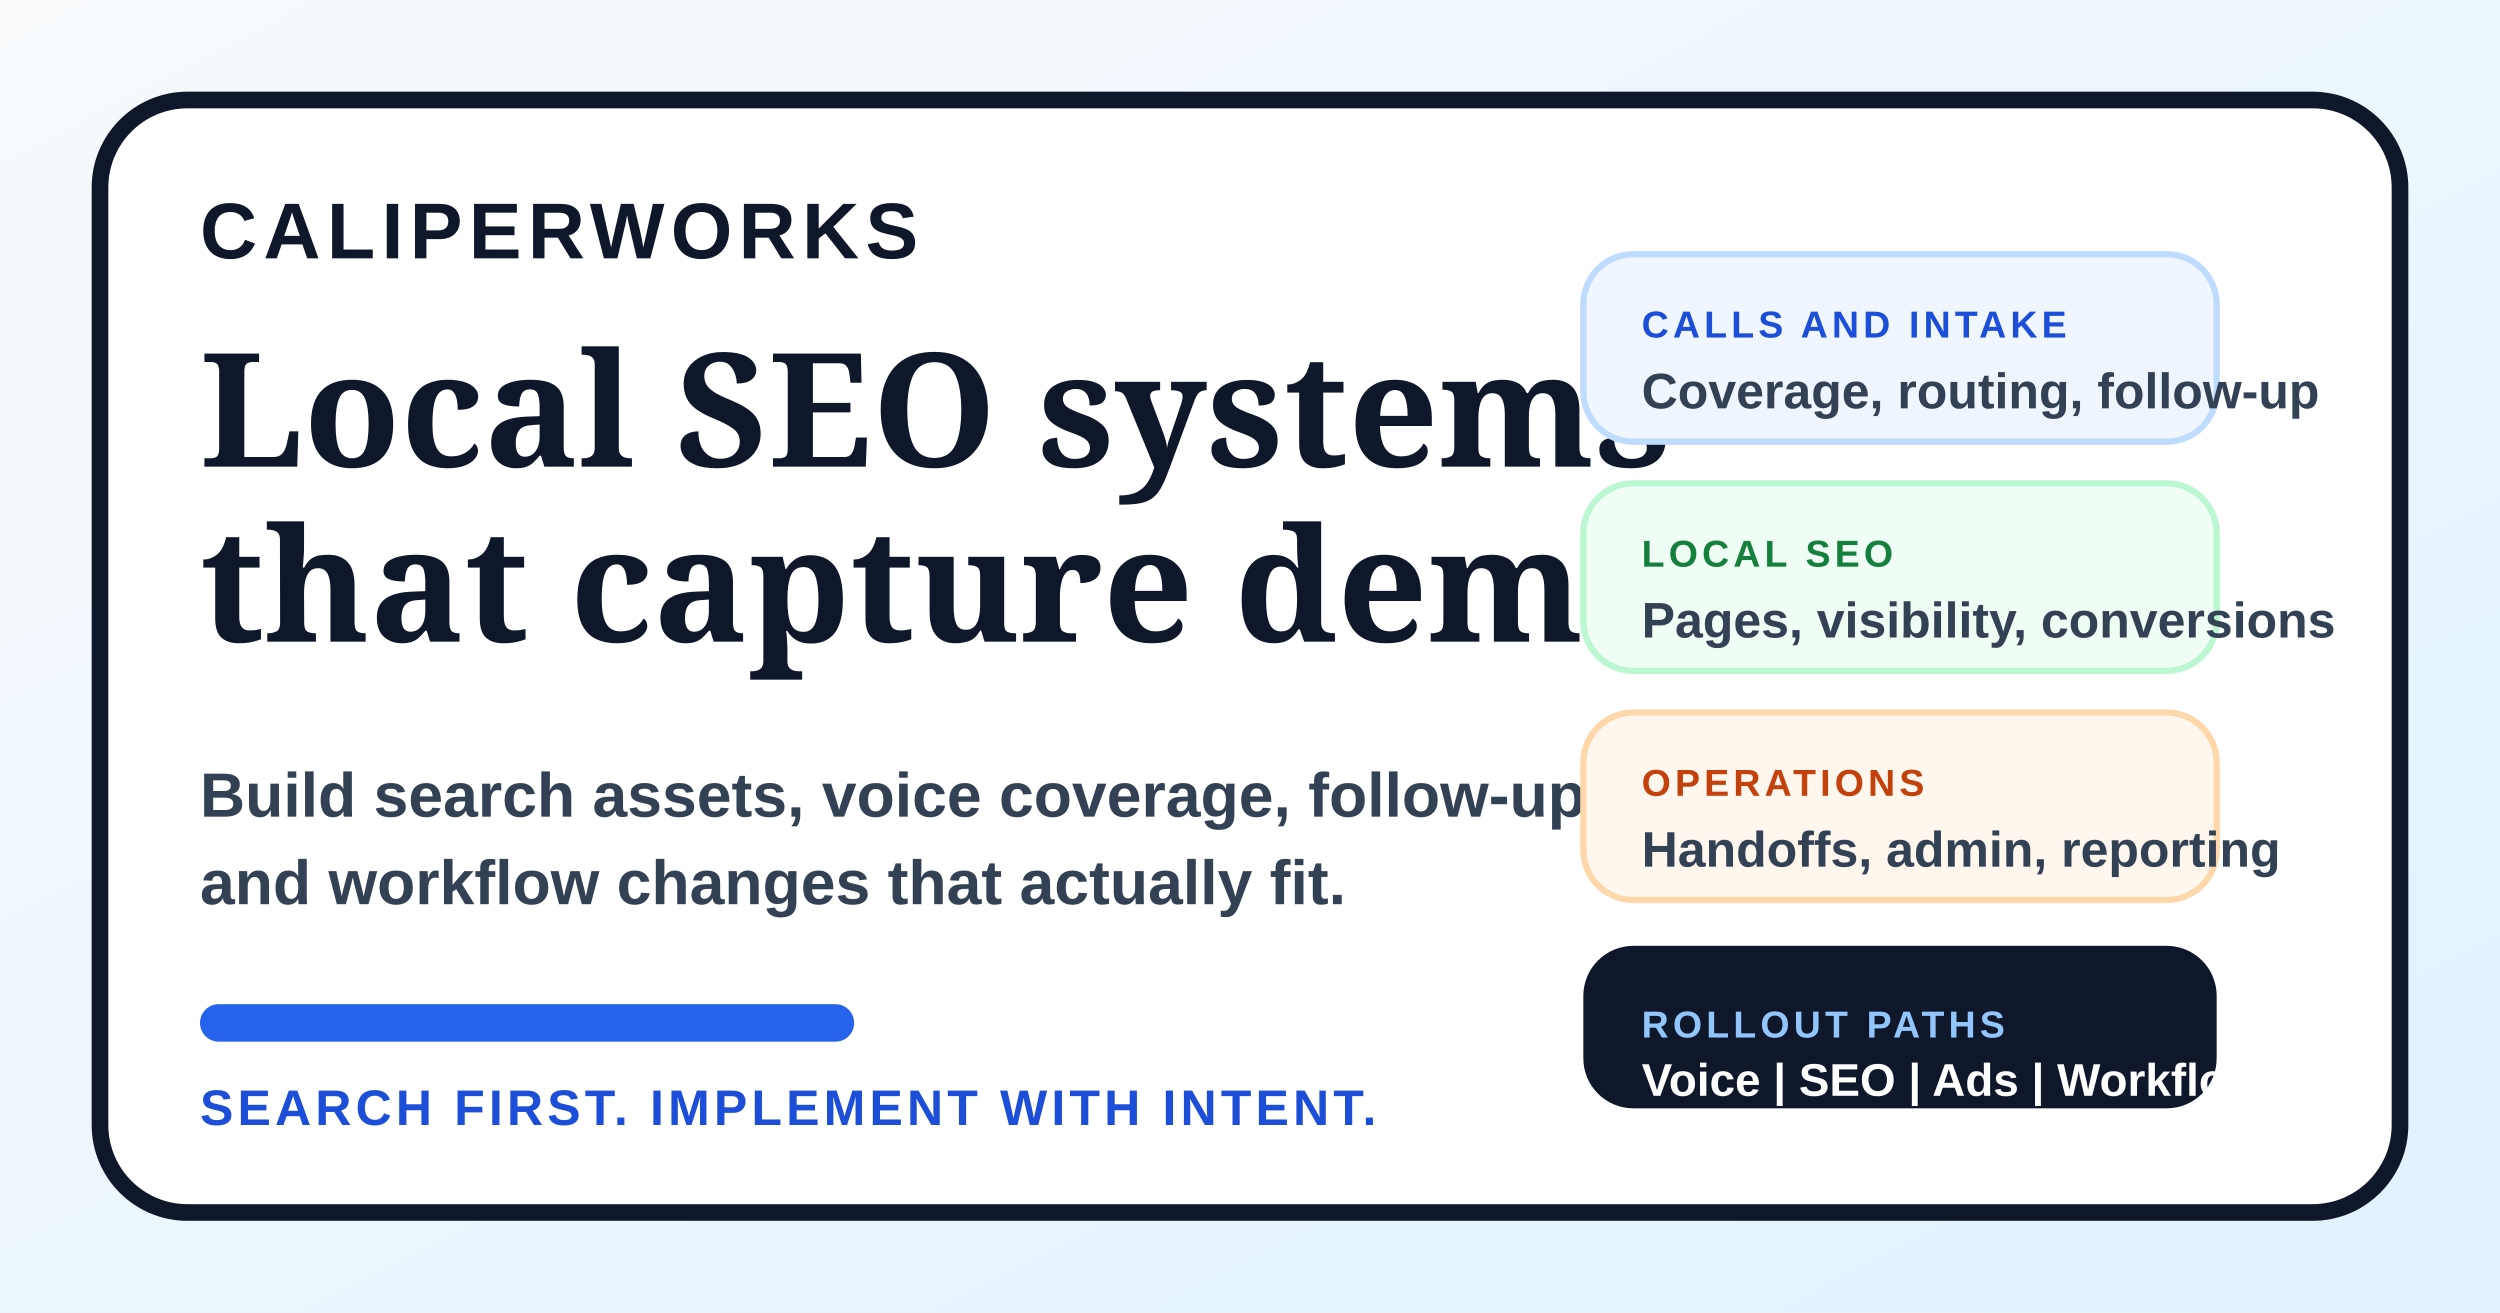
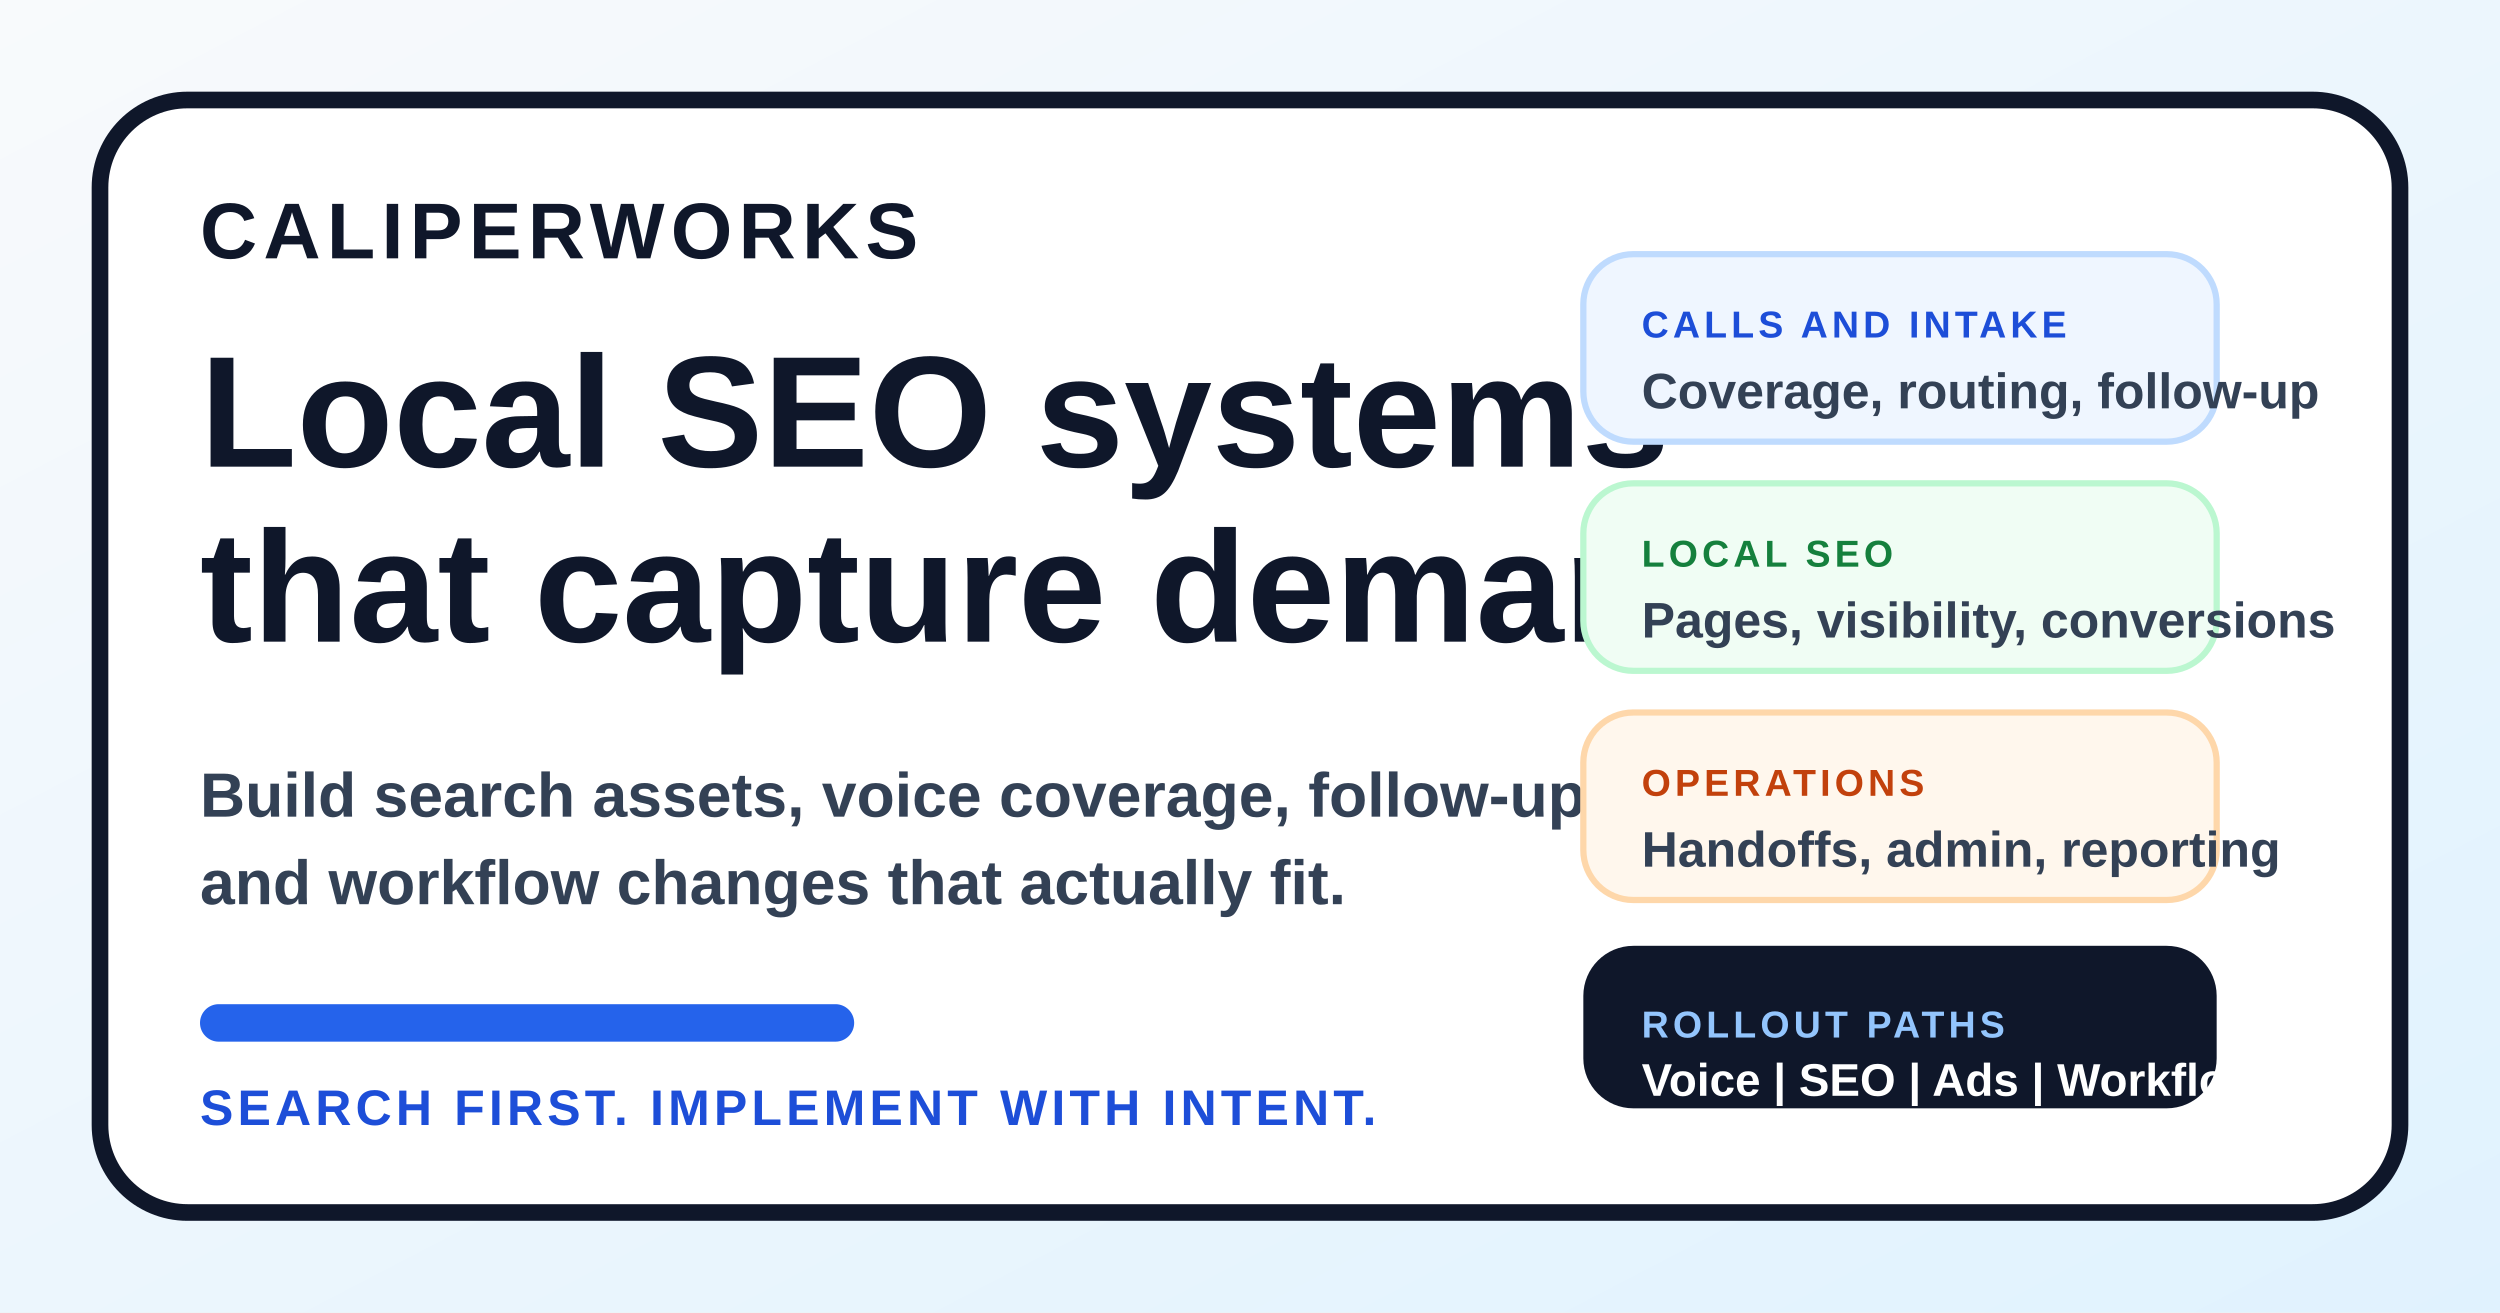
<svg xmlns="http://www.w3.org/2000/svg" width="1200" height="630" viewBox="0 0 1200 630" role="img" aria-labelledby="title desc">
  <defs>
    <linearGradient id="bg" x1="0%" y1="0%" x2="100%" y2="100%">
      <stop offset="0%" stop-color="#f8fafc" />
      <stop offset="100%" stop-color="#e0f2fe" />
    </linearGradient>
  </defs>
  <rect width="1200" height="630" fill="url(#bg)" />
  <rect x="48" y="48" width="1104" height="534" rx="42" fill="#ffffff" stroke="#0f172a" stroke-width="8" />
  <text x="96" y="124" fill="#0f172a" font-family="Geist Sans, Arial, sans-serif" font-size="38" font-weight="800" letter-spacing="3">
    CALIPERWORKS
  </text>
-   <text x="96" y="224" fill="#0f172a" font-family="Fraunces, Georgia, serif" font-size="76" font-weight="800">
+   <text x="96" y="224" fill="#0f172a" font-family="Geist Sans, Arial, sans-serif" font-size="76" font-weight="800">
    Local SEO systems
  </text>
-   <text x="96" y="308" fill="#0f172a" font-family="Fraunces, Georgia, serif" font-size="76" font-weight="800">
+   <text x="96" y="308" fill="#0f172a" font-family="Geist Sans, Arial, sans-serif" font-size="76" font-weight="800">
    that capture demand
  </text>
  <text x="96" y="392" fill="#334155" font-family="Geist Sans, Arial, sans-serif" font-size="30" font-weight="600">
    Build search assets, voice coverage, follow-up,
  </text>
  <text x="96" y="434" fill="#334155" font-family="Geist Sans, Arial, sans-serif" font-size="30" font-weight="600">
    and workflow changes that actually fit.
  </text>
  <rect x="96" y="482" width="314" height="18" rx="9" fill="#2563eb" />
  <text x="96" y="540" fill="#1d4ed8" font-family="Geist Sans, Arial, sans-serif" font-size="24" font-weight="800" letter-spacing="2">
    SEARCH FIRST. IMPLEMENT WITH INTENT.
  </text>
  <rect x="760" y="122" width="304" height="90" rx="24" fill="#eff6ff" stroke="#bfdbfe" stroke-width="3" />
  <text x="788" y="162" fill="#1d4ed8" font-family="Geist Sans, Arial, sans-serif" font-size="18" font-weight="800" letter-spacing="2">
    CALLS AND INTAKE
  </text>
  <text x="788" y="196" fill="#334155" font-family="Geist Sans, Arial, sans-serif" font-size="24" font-weight="600">
    Coverage, routing, follow-up
  </text>
  <rect x="760" y="232" width="304" height="90" rx="24" fill="#f0fdf4" stroke="#bbf7d0" stroke-width="3" />
  <text x="788" y="272" fill="#15803d" font-family="Geist Sans, Arial, sans-serif" font-size="18" font-weight="800" letter-spacing="2">
    LOCAL SEO
  </text>
  <text x="788" y="306" fill="#334155" font-family="Geist Sans, Arial, sans-serif" font-size="24" font-weight="600">
    Pages, visibility, conversions
  </text>
  <rect x="760" y="342" width="304" height="90" rx="24" fill="#fff7ed" stroke="#fed7aa" stroke-width="3" />
  <text x="788" y="382" fill="#c2410c" font-family="Geist Sans, Arial, sans-serif" font-size="18" font-weight="800" letter-spacing="2">
    OPERATIONS
  </text>
  <text x="788" y="416" fill="#334155" font-family="Geist Sans, Arial, sans-serif" font-size="24" font-weight="600">
    Handoffs, admin, reporting
  </text>
  <rect x="760" y="454" width="304" height="78" rx="24" fill="#0f172a" />
  <text x="788" y="498" fill="#93c5fd" font-family="Geist Sans, Arial, sans-serif" font-size="18" font-weight="800" letter-spacing="2">
    ROLLOUT PATHS
  </text>
  <text x="788" y="526" fill="#ffffff" font-family="Geist Sans, Arial, sans-serif" font-size="22" font-weight="700">
    Voice | SEO | Ads | Workflow
  </text>
</svg>
